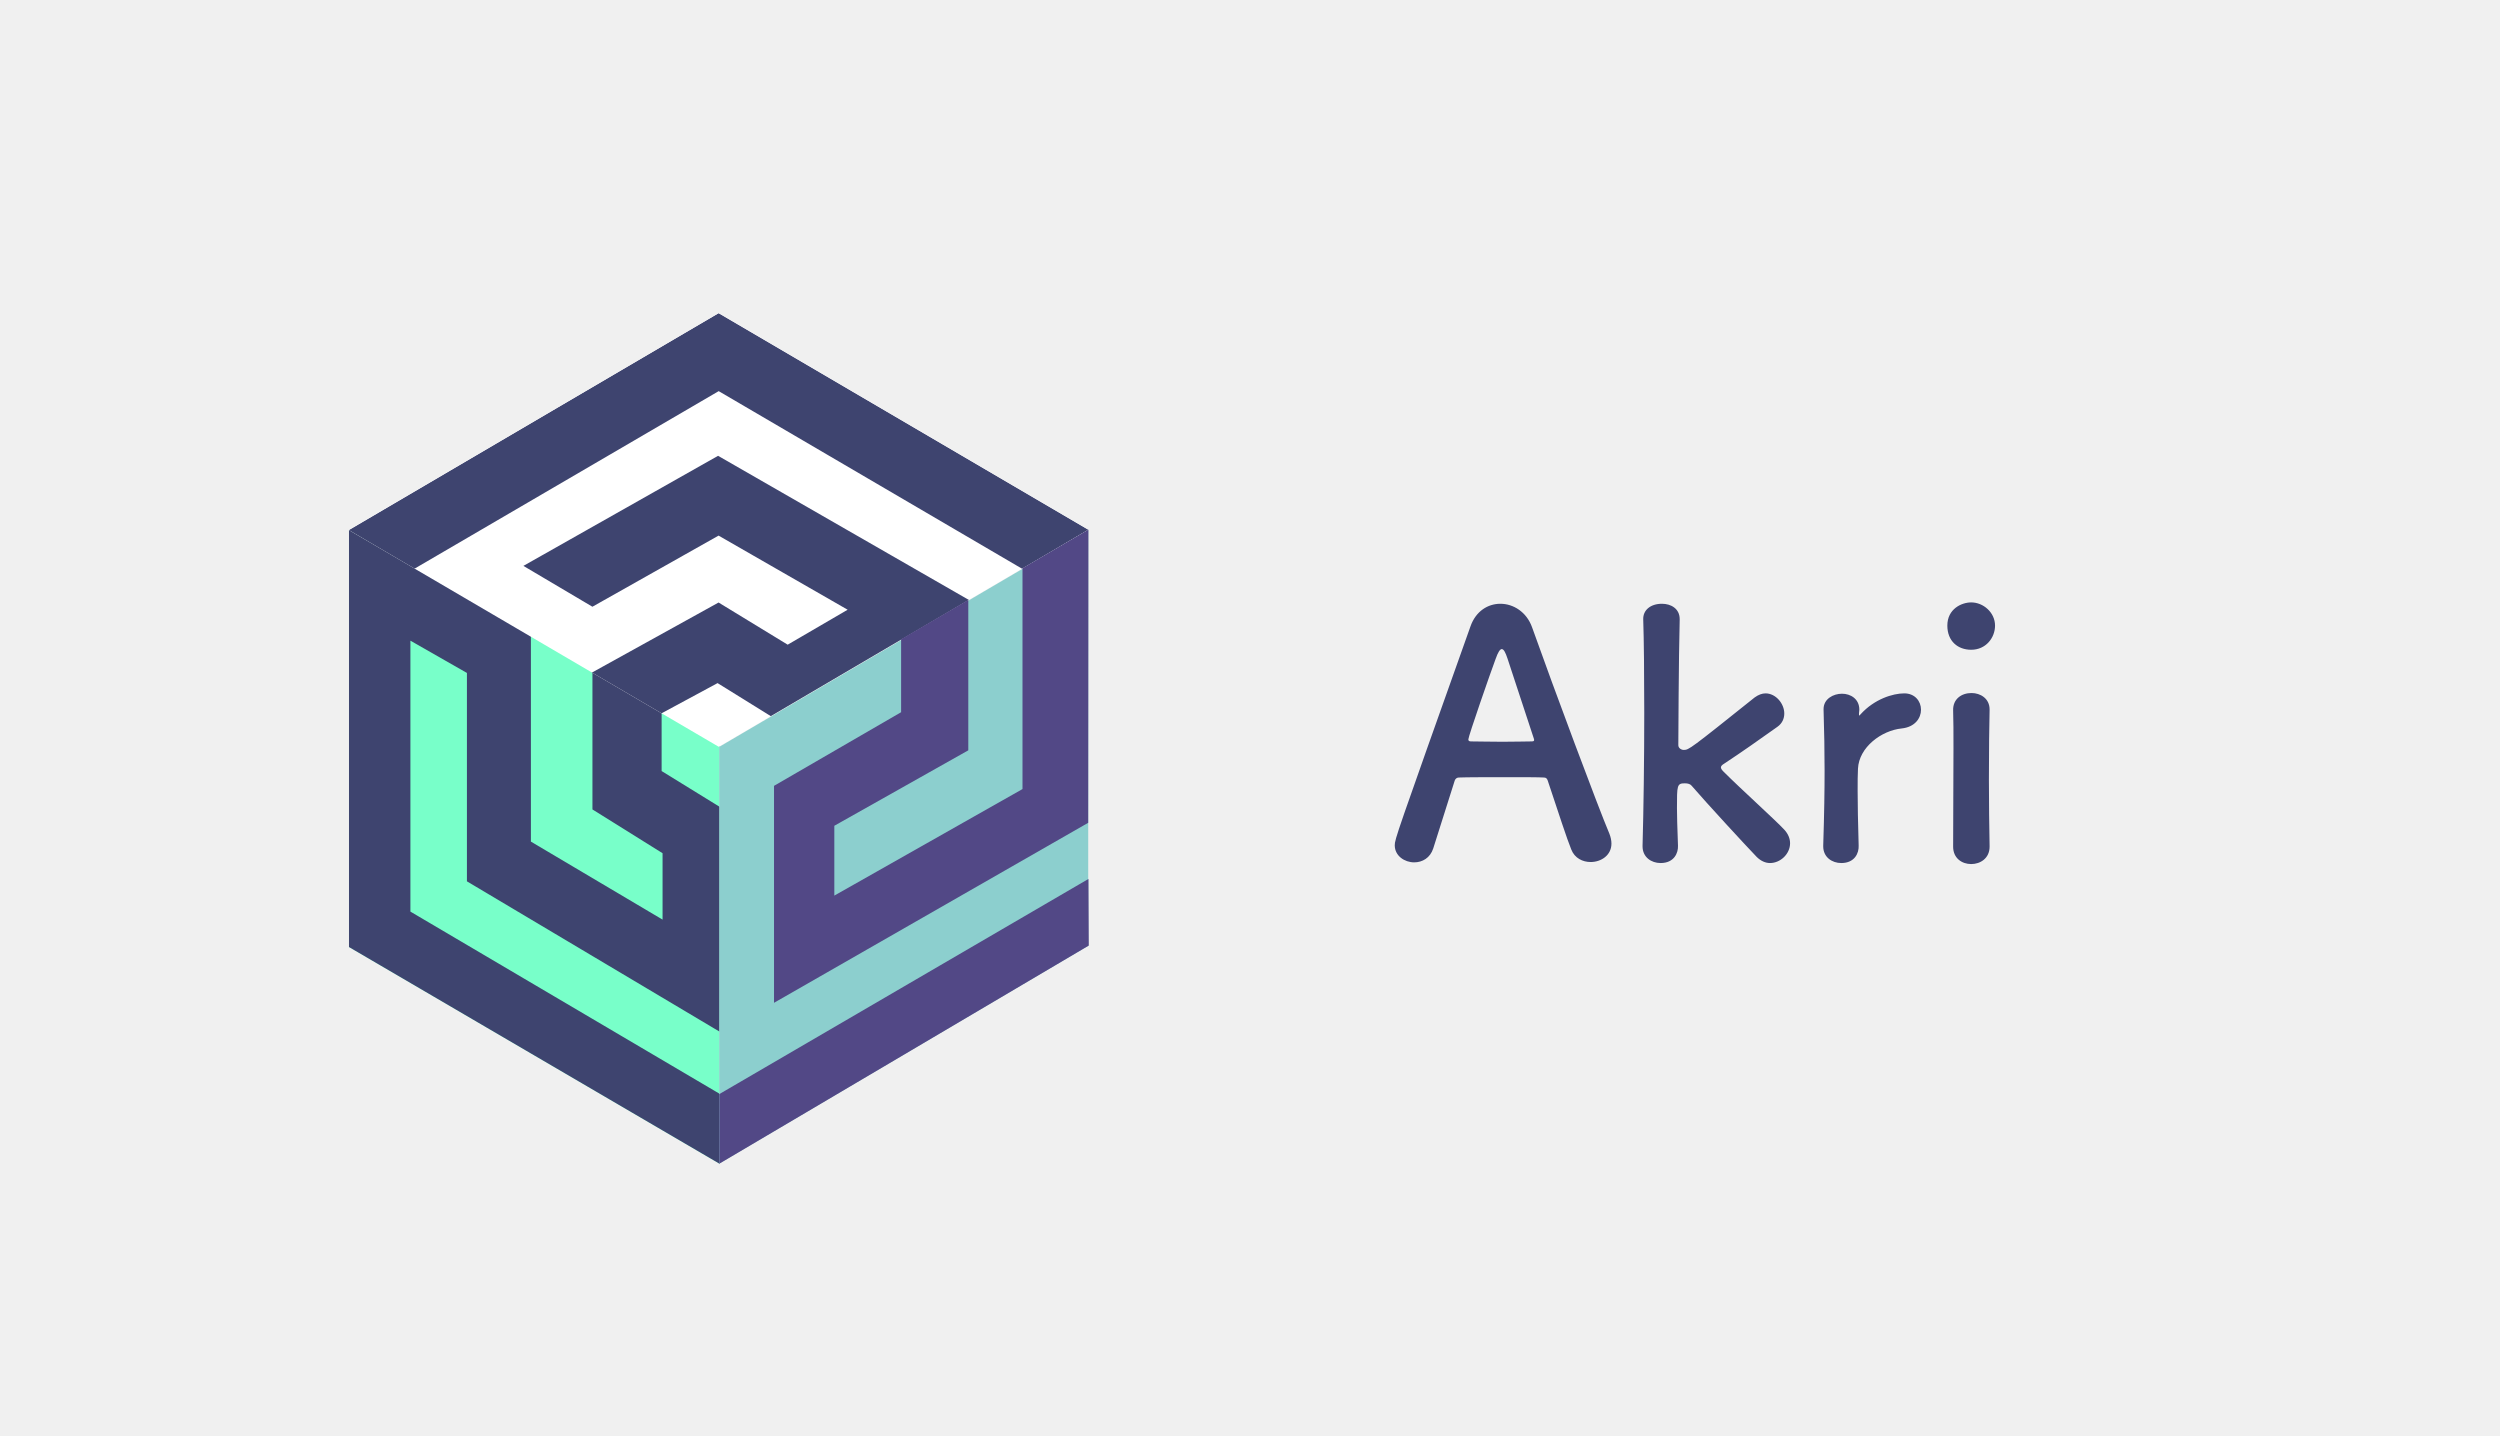
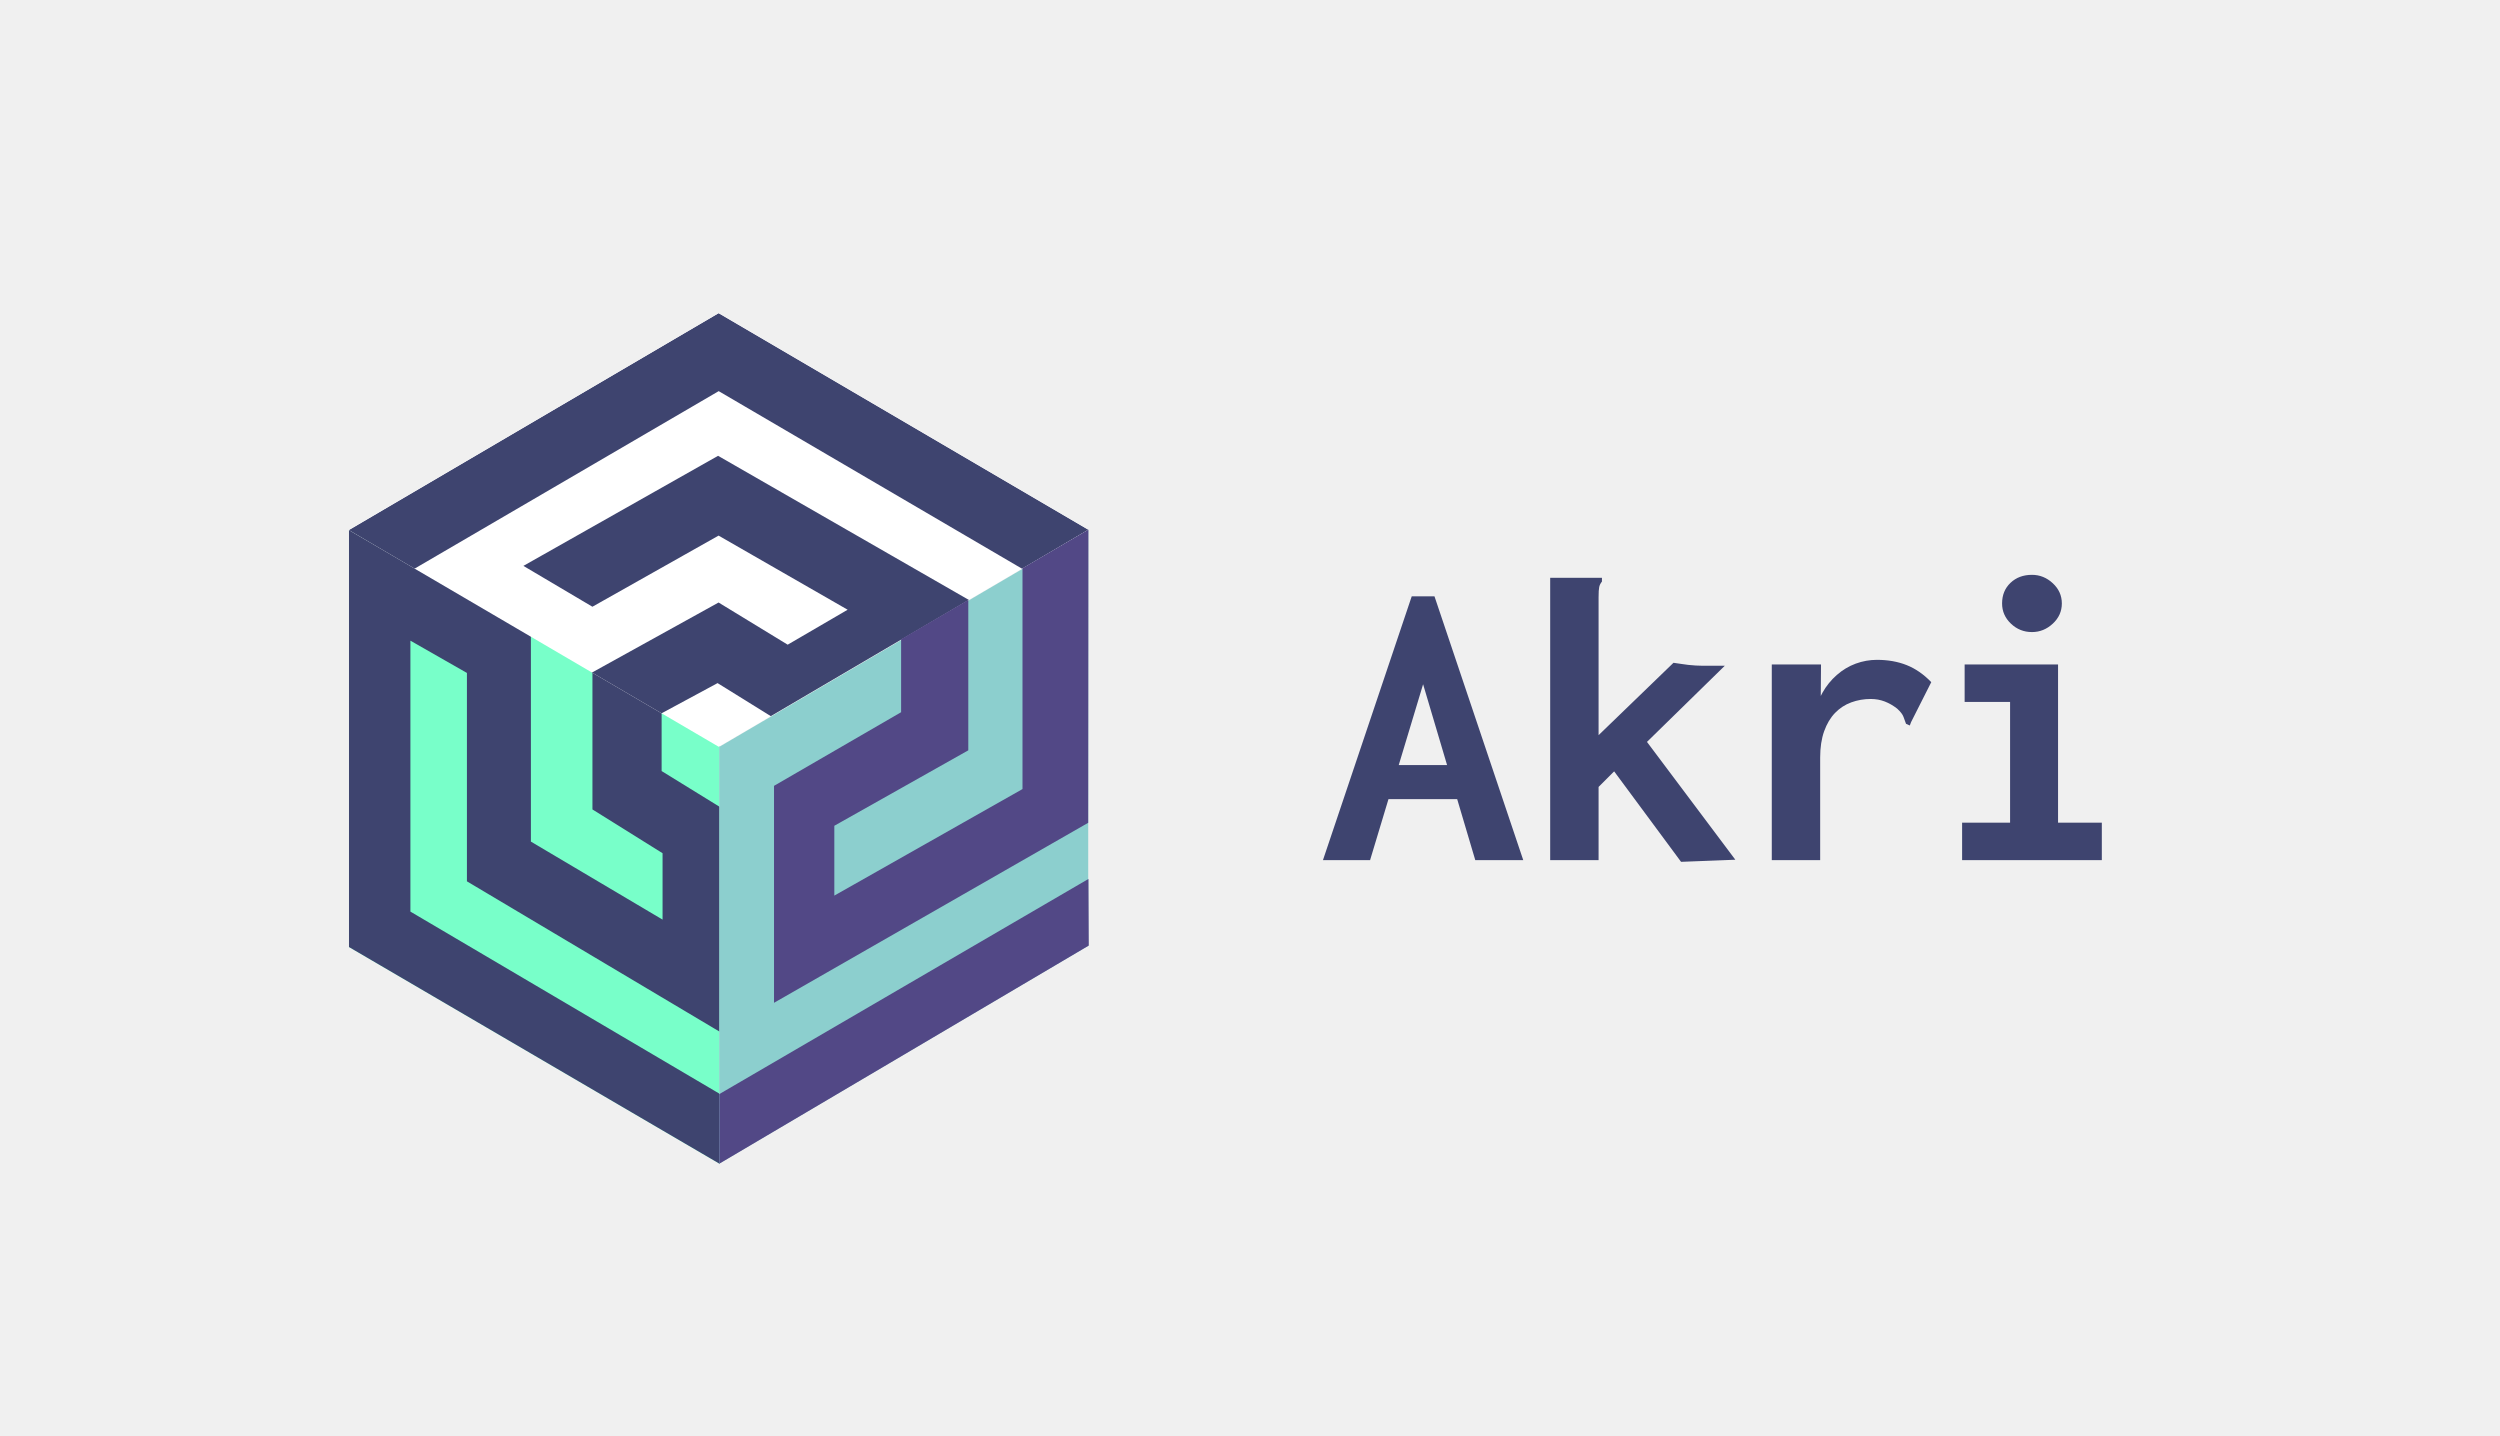
<svg xmlns="http://www.w3.org/2000/svg" xmlns:xlink="http://www.w3.org/1999/xlink" width="2509px" height="1441px" viewBox="0 0 2509 1441" version="1.1">
  <defs>
    <polygon id="path-1" points="372.056 636.539 0.109 421.64 0.109 0.442 372.056 217.974" />
    <polygon id="path-3" points="371.335 0.049 742.749 217.648 371.335 435.246 0.316 217.864" />
  </defs>
  <g id="logo-strip" stroke="none" stroke-width="1" fill="none" fill-rule="evenodd">
-     <path d="M1617.246,846.661 C1617.246,858.287 1606.988,865.125 1596.388,865.125 C1588.523,865.125 1580.317,861.364 1576.898,852.474 C1572.795,842.558 1563.904,815.203 1553.305,783.403 C1552.621,781.352 1551.595,780.326 1549.543,780.326 C1544.072,779.984 1530.053,779.984 1514.666,779.984 C1494.15,779.984 1471.241,779.984 1464.06,780.326 C1462.351,780.326 1460.641,781.352 1459.957,783.403 C1451.409,810.416 1443.544,835.035 1438.415,851.448 C1435.338,861.022 1427.474,865.467 1419.267,865.467 C1409.693,865.467 1399.777,858.97 1399.777,848.371 C1399.777,842.216 1400.803,839.48 1475.686,628.85 C1481.157,613.122 1493.466,605.941 1505.776,605.941 C1518.769,605.941 1532.105,614.147 1537.576,629.534 C1559.459,691.082 1603.91,810.074 1615.194,836.745 C1616.562,840.164 1617.246,843.583 1617.246,846.661 Z M1539.627,742.714 C1539.627,742.372 1539.627,741.688 1539.285,741.004 C1528.685,708.862 1518.428,677.747 1512.957,660.992 C1510.905,654.837 1509.195,651.418 1507.144,651.418 C1505.434,651.418 1503.383,654.495 1500.989,661.334 C1495.86,675.011 1473.634,738.952 1473.634,742.03 C1473.634,743.397 1474.318,744.081 1476.37,744.081 C1483.209,744.081 1495.86,744.423 1507.828,744.423 C1520.137,744.423 1532.105,744.081 1536.892,744.081 C1538.943,744.081 1539.627,743.739 1539.627,742.714 Z M1796.519,846.319 C1796.519,856.919 1786.945,866.151 1776.345,866.151 C1771.9,866.151 1767.113,864.099 1763.01,859.996 C1753.094,849.738 1712.404,805.629 1697.701,788.532 C1696.333,786.823 1693.94,786.139 1690.862,786.139 C1682.998,786.139 1682.998,788.191 1682.998,811.1 C1682.998,818.622 1683.34,829.564 1684.024,848.712 C1684.366,855.893 1680.262,866.151 1666.585,866.151 C1657.353,866.151 1648.463,860.338 1648.463,849.396 L1648.463,848.712 C1649.489,813.152 1650.172,761.862 1650.172,715.359 C1650.172,677.063 1649.831,642.186 1649.147,621.67 C1648.805,612.438 1656.327,605.941 1667.953,605.941 C1676.843,605.941 1685.733,610.728 1685.733,621.328 L1685.733,622.012 C1684.708,659.624 1684.366,747.843 1684.366,747.843 C1684.366,750.92 1687.443,752.63 1689.837,752.63 C1694.966,752.63 1696.333,751.604 1760.958,699.972 C1764.72,697.237 1768.481,695.869 1771.9,695.869 C1782.158,695.869 1790.706,706.127 1790.706,716.043 C1790.706,721.172 1788.655,725.959 1783.868,729.378 C1763.694,743.739 1748.649,754.339 1730.526,766.307 C1728.133,767.675 1727.107,769.042 1727.107,770.068 C1727.107,771.436 1728.133,772.804 1729.843,774.513 C1747.281,791.952 1781.474,822.726 1790.706,832.642 C1794.81,837.087 1796.519,841.874 1796.519,846.319 Z M1847.91,866.151 C1838.678,866.151 1829.788,860.338 1829.788,849.396 L1829.788,848.712 C1830.814,816.229 1831.156,793.661 1831.156,773.487 C1831.156,752.972 1830.814,735.191 1830.13,712.282 L1830.13,711.598 C1830.13,701.34 1840.046,696.211 1848.594,696.211 C1857.142,696.211 1866.033,701.34 1866.033,712.282 C1866.033,713.649 1865.691,714.675 1865.691,715.701 L1865.691,717.069 C1865.691,717.753 1865.691,718.095 1866.033,718.095 C1866.033,718.095 1866.717,717.753 1867.4,716.727 C1881.078,701.682 1899.542,695.869 1911.168,695.869 C1921.768,695.869 1927.922,703.733 1927.922,712.282 C1927.922,720.83 1921.768,729.72 1908.432,731.088 C1888.258,733.14 1865.691,749.894 1864.665,771.436 C1864.323,777.591 1864.323,784.771 1864.323,794.003 C1864.323,807.339 1864.665,824.435 1865.349,848.712 C1865.691,855.893 1861.588,866.151 1847.91,866.151 Z M1978.288,652.102 C1964.952,652.102 1954.352,643.553 1954.352,627.825 C1954.352,611.07 1968.713,604.573 1978.288,604.573 C1990.597,604.573 2002.223,614.831 2002.223,627.825 C2002.223,640.134 1992.991,652.102 1978.288,652.102 Z M1996.752,849.738 C1996.752,861.364 1987.52,867.177 1978.288,867.177 C1969.055,867.177 1960.165,861.364 1960.165,849.738 C1960.165,821.358 1960.507,782.378 1960.507,751.262 C1960.507,735.875 1960.507,722.198 1960.165,712.966 C1959.823,701.682 1968.372,695.527 1978.63,695.527 C1987.52,695.527 1996.752,700.998 1996.752,711.94 C1996.752,712.282 1996.752,712.282 1996.752,712.624 C1996.41,726.643 1996.068,753.655 1996.068,782.378 C1996.068,805.971 1996.41,830.248 1996.752,849.054 C1996.752,849.396 1996.752,849.396 1996.752,849.738 Z" id="Akri" fill="#3E446F" />
+     <path d="M1462.427,802.008 L1393.47,802.008 L1375.011,863.246 L1327.71,863.246 L1416.821,598.446 L1439.627,598.446 L1528.738,863.246 L1480.593,863.246 L1462.427,802.008 Z M1403.782,767.8 L1452.279,767.8 L1428.224,686.713 L1403.782,767.8 Z M1619.961,774.135 L1604.335,789.761 L1604.335,863.246 L1555.767,863.246 L1555.767,579.863 L1607.714,579.863 L1607.714,583.664 C1606.306,585.354 1605.391,587.184 1604.969,589.155 C1604.546,591.126 1604.335,594.504 1604.335,599.291 L1604.335,737.814 L1679.51,665.174 C1681.762,665.455 1684.155,665.807 1686.689,666.23 C1689.223,666.652 1691.757,667.004 1694.291,667.285 C1696.825,667.567 1699.359,667.778 1701.893,667.919 C1704.427,668.06 1706.539,668.13 1708.228,668.13 L1731.034,668.13 L1652.903,744.572 L1741.592,862.824 L1687.111,864.935 L1619.961,774.135 Z M1827.328,698.477 C1827.867,697.346 1828.441,696.24 1829.049,695.159 C1832.85,688.402 1837.636,682.489 1843.408,677.421 C1849.18,672.353 1855.515,668.552 1862.413,666.018 C1869.311,663.484 1876.42,662.217 1883.741,662.217 C1894.721,662.217 1904.646,663.977 1913.515,667.497 C1922.384,671.016 1930.619,676.717 1938.221,684.601 L1917.949,724.722 L1916.682,728.101 L1912.881,726.411 C1912.037,724.159 1911.192,721.836 1910.347,719.443 C1909.503,717.05 1907.391,714.305 1904.012,711.208 C1900.071,708.111 1895.918,705.717 1891.554,704.028 C1887.19,702.339 1882.474,701.494 1877.406,701.494 C1870.648,701.494 1864.173,702.62 1857.979,704.873 C1851.784,707.125 1846.365,710.644 1841.719,715.431 C1837.073,720.217 1833.413,726.341 1830.738,733.802 C1828.064,741.263 1826.726,750.062 1826.726,760.198 L1826.726,863.246 L1778.158,863.246 L1778.158,666.863 L1827.571,666.863 L1827.328,698.477 Z M1969.174,863.246 L1969.174,825.659 L2017.32,825.659 L2017.32,704.45 L1971.708,704.45 L1971.708,666.863 L2065.465,666.863 L2065.465,825.659 L2109.387,825.659 L2109.387,863.246 L1969.174,863.246 Z M2039.281,634.344 C2031.116,634.344 2024.077,631.528 2018.164,625.897 C2012.252,620.266 2009.295,613.509 2009.295,605.625 C2009.295,597.179 2012.111,590.281 2017.742,584.931 C2023.373,579.582 2030.553,576.907 2039.281,576.907 C2047.164,576.907 2054.133,579.723 2060.186,585.354 C2066.239,590.985 2069.266,597.742 2069.266,605.625 C2069.266,613.509 2066.239,620.266 2060.186,625.897 C2054.133,631.528 2047.164,634.344 2039.281,634.344 Z" id="Akri" fill="#3E446F" />
    <g id="Cube-Main" transform="translate(720.6875, 740.9212) scale(-1, -1) translate(-720.6875, -740.9212) translate(348.6875, 313.4212)">
      <g id="left" transform="translate(370.3819, 0.015676)">
        <mask id="mask-2" fill="white">
          <use xlink:href="#path-1" />
        </mask>
        <use id="Rectangle-5" fill="#78FFC9" xlink:href="#path-1" />
        <polygon id="Path-6" fill="#3E446F" fill-rule="nonzero" mask="url(#mask-2)" points="253.703 493.041 253.703 283.9 -5.913 129.432 -5.913 356.054 -0.205 358.501 58.295 394.574 58.295 452.867 58.295 474.01 127.732 505.502 127.732 356.054 57.356 312.121 57.356 245.478 189.493 323.765 189.493 539.044 381.097 649.716 381.097 210.32 -2.295 -9.429 -2.295 66.604 -0.205 70.492 310.417 253.517 310.417 525.42" />
      </g>
      <g id="top" transform="translate(0.084959, 418.9257)">
        <mask id="mask-4" fill="white">
          <use xlink:href="#path-3" />
        </mask>
        <use id="Rectangle-5" fill="#FFFFFF" xlink:href="#path-3" />
        <polygon id="Path-4" fill="#3E446F" fill-rule="nonzero" mask="url(#mask-4)" points="742.339 217.527 371.444 435.208 0.27 217.819 66.601 178.575 371.318 356.949 683.616 174.676 504.024 71.381 498.562 74.482 371.444 144.813 302.086 102.492 241.92 137.572 371.444 211.963 498.057 140.58 567.32 181.574 371.95 292.051 118.835 146.58 318.35 30.334 372.455 63.933 455.004 19.409 763.027 192.031" />
      </g>
      <g id="right" transform="translate(0, 0.50516)" fill-rule="nonzero">
        <polygon id="Path-3" fill="#8CCFCE" points="370.849 0.236 0.534 218.756 0.534 635.729 370.849 418.352" />
        <polygon id="Path-2" fill="#524886" points="66.505 597.622 66.505 376.015 255.364 269.083 255.364 339.162 120.907 414.881 120.907 565.854 188.334 526.418 188.334 453.147 315.885 379.245 315.885 161.501 0.571 342.161 0.363 636.403" />
        <polygon id="Path-7" fill="#524886" points="370.808 0.032 370.808 69.873 0.32 285.809 0.003 218.937" />
      </g>
    </g>
  </g>
</svg>
